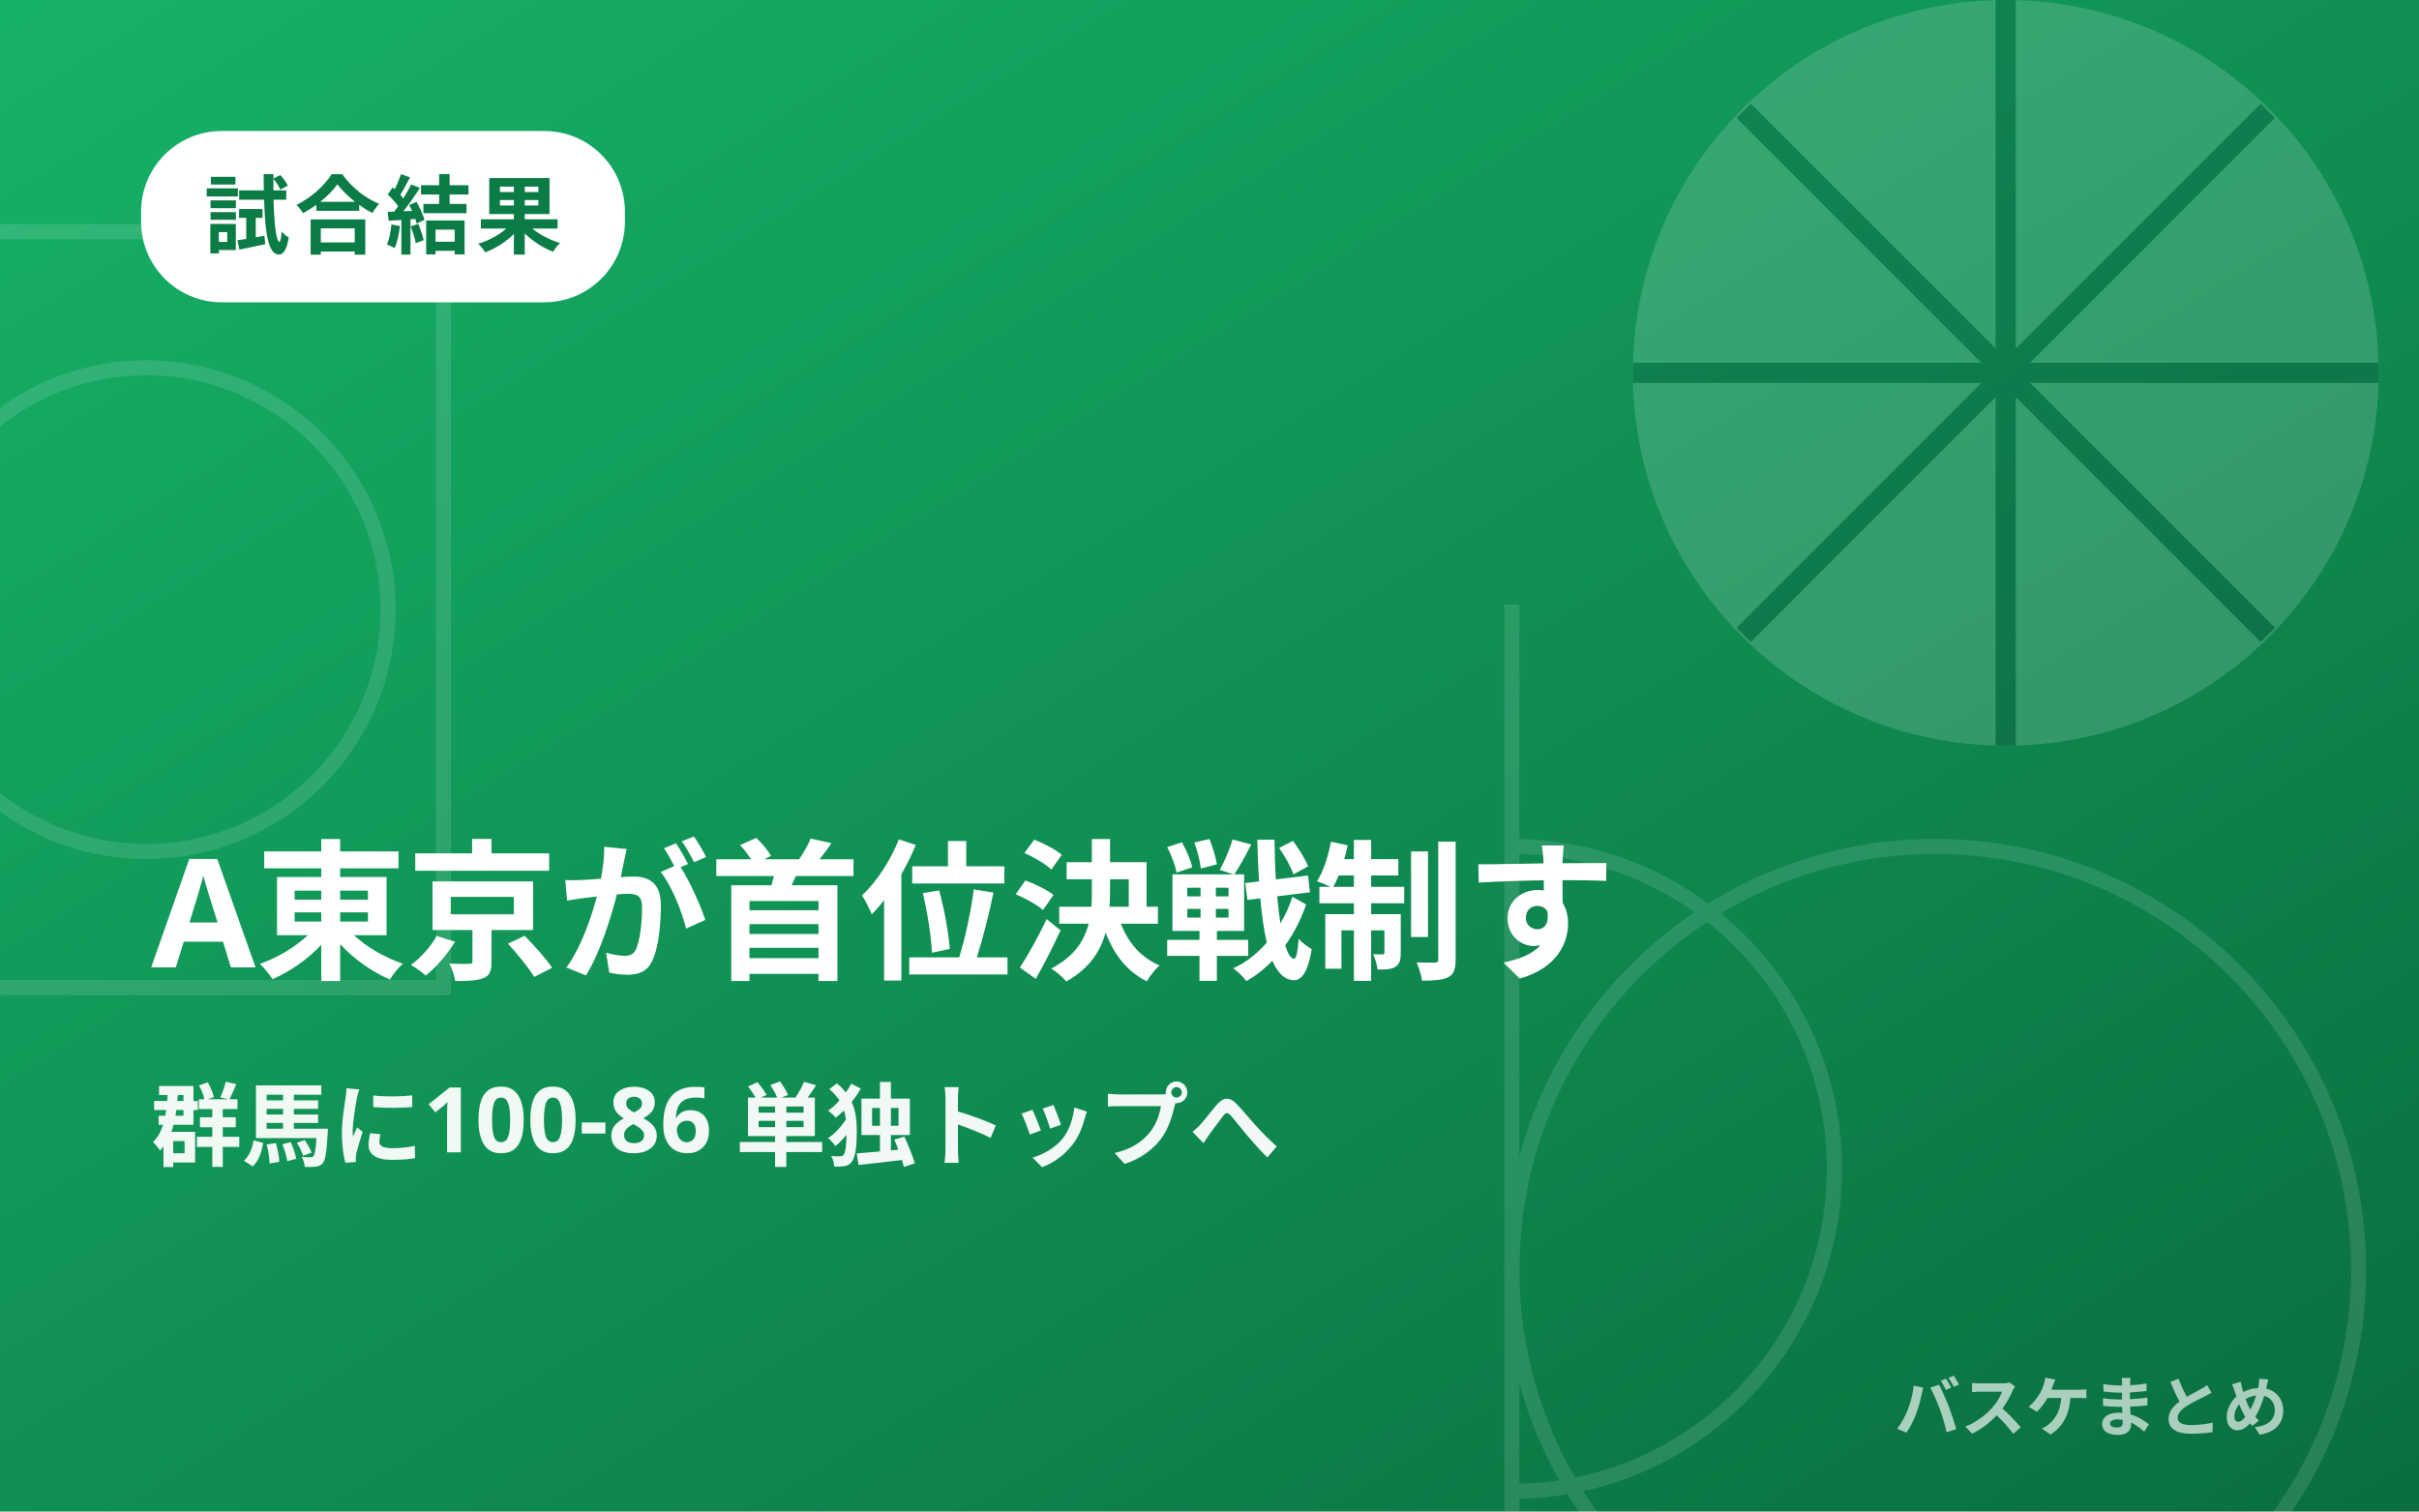
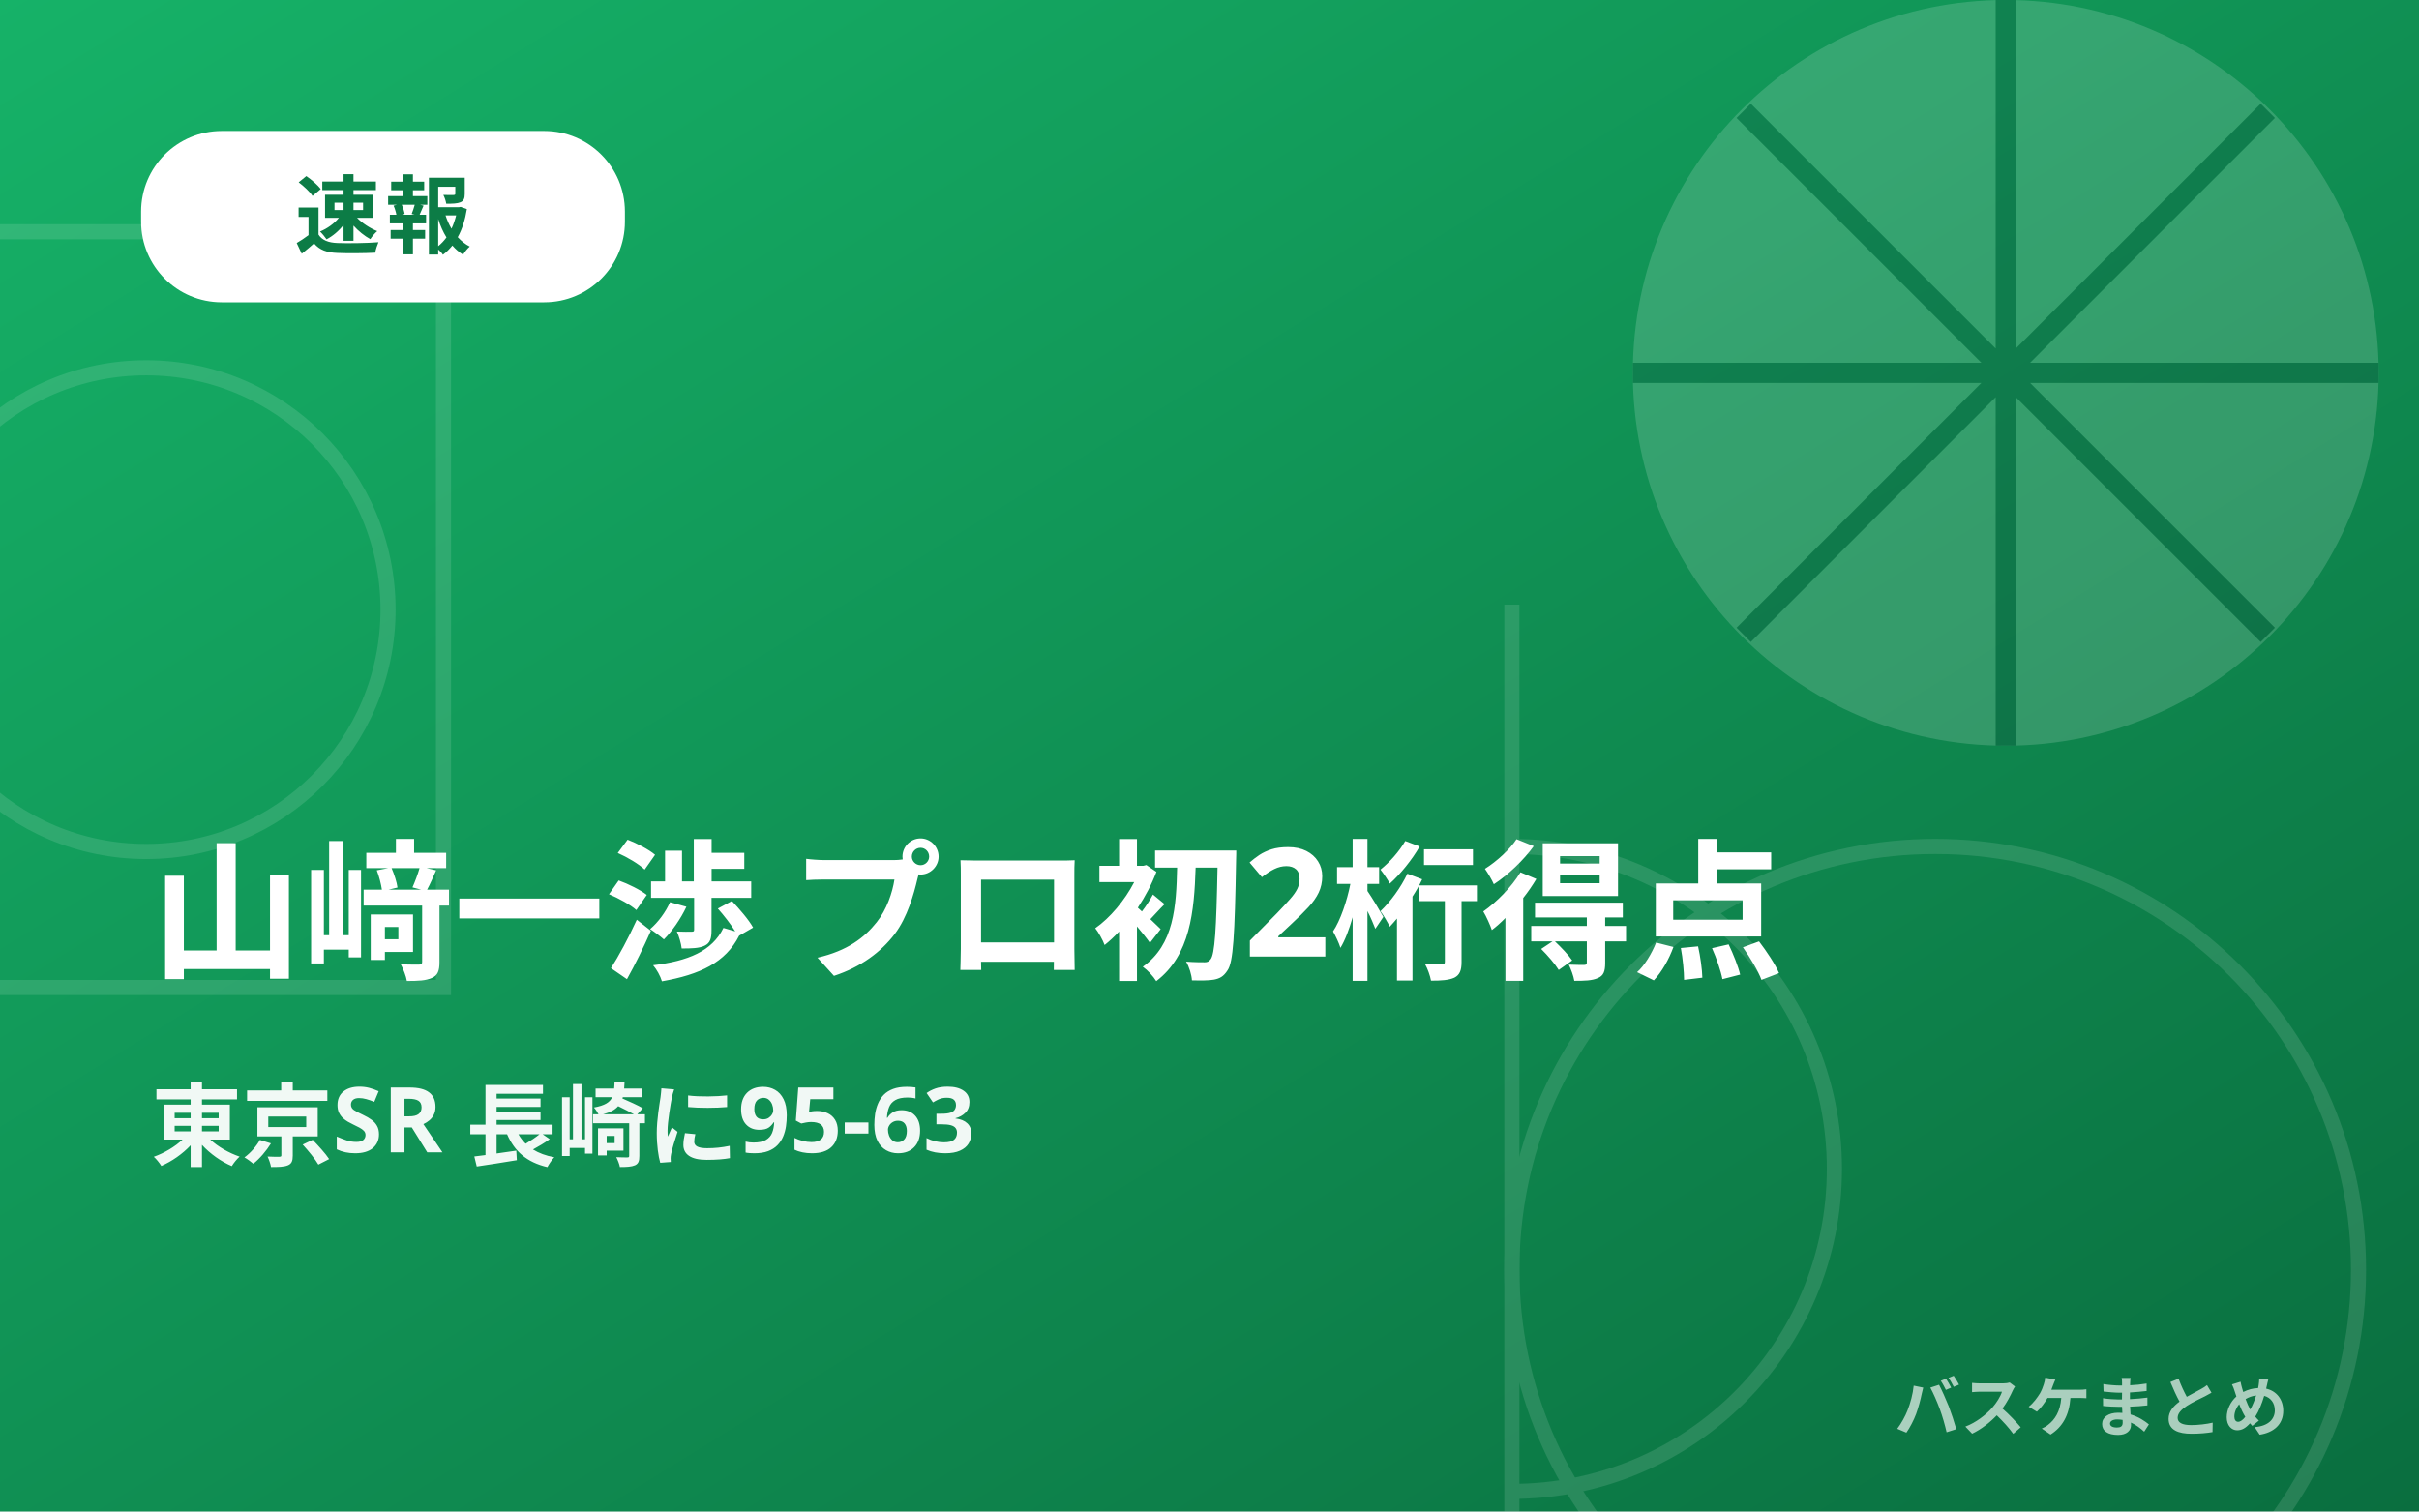
- <svg xmlns="http://www.w3.org/2000/svg" viewBox="0 0 480 300" role="img" aria-label="アルバルク東京が群馬との東地区首位決戦を100-86で制し単独トップへ">
+ <svg xmlns="http://www.w3.org/2000/svg" viewBox="0 0 480 300" role="img" aria-label="東京サンロッカーズ・山﨑一渉がプロ初の2桁得点 長崎ヴェルカに95-63">
  <defs>
    <linearGradient id="g" x1="0" y1="0" x2="1" y2="1">
      <stop offset="0" stop-color="#16b268" />
      <stop offset="1" stop-color="#0a6e3f" />
    </linearGradient>
  </defs>
  <rect width="480" height="300" fill="url(#g)" />
  <g stroke="#ffffff" stroke-width="3" fill="none" opacity="0.12">
    <circle cx="384" cy="252" r="84" />
    <line x1="300" y1="120" x2="300" y2="300" />
    <path d="M300 168 a64 64 0 0 1 0 128" />
    <rect x="-30" y="46" width="118" height="150" />
    <circle cx="29" cy="121" r="48" />
  </g>
  <g transform="translate(398,74)" opacity="0.16">
    <circle r="74" fill="#ffffff" />
    <path d="M-74 0H74 M0 -74V74 M-52 -52Q0 0 52 52 M52 -52Q0 0 -52 52" stroke="#0d1b2a" stroke-width="4" fill="none" />
  </g>
  <rect x="28" y="26" rx="16" ry="16" width="96" height="34" fill="#ffffff" />
-   <text x="76.0" y="49" font-family="'Hiragino Kaku Gothic ProN','Noto Sans JP','Yu Gothic',Meiryo,sans-serif" font-weight="800" font-size="17" fill="#0c7c46" text-anchor="middle" letter-spacing="1">試合結果</text>
-   <text x="30" y="192" font-family="'Hiragino Kaku Gothic ProN','Noto Sans JP','Yu Gothic',Meiryo,sans-serif" font-weight="900" font-size="30" fill="#ffffff">A東京が首位決戦制す</text>
-   <text x="30" y="230" font-family="'Hiragino Kaku Gothic ProN','Noto Sans JP','Yu Gothic',Meiryo,sans-serif" font-weight="700" font-size="18" fill="#ffffff" opacity="0.94">群馬に100-86 単独トップへ</text>
+   <text x="76.0" y="49" font-family="'Hiragino Kaku Gothic ProN','Noto Sans JP','Yu Gothic',Meiryo,sans-serif" font-weight="800" font-size="17" fill="#0c7c46" text-anchor="middle" letter-spacing="1">速報</text>
+   <text x="30" y="192" font-family="'Hiragino Kaku Gothic ProN','Noto Sans JP','Yu Gothic',Meiryo,sans-serif" font-weight="900" font-size="30" fill="#ffffff">山﨑一渉 プロ初2桁得点</text>
+   <text x="30" y="230" font-family="'Hiragino Kaku Gothic ProN','Noto Sans JP','Yu Gothic',Meiryo,sans-serif" font-weight="700" font-size="18" fill="#ffffff" opacity="0.94">東京SR 長崎に95-63</text>
  <text x="454" y="284" font-family="'Hiragino Kaku Gothic ProN','Noto Sans JP','Yu Gothic',Meiryo,sans-serif" text-anchor="end" font-weight="800" font-size="13" fill="#ffffff" opacity="0.65">バスケまとめ</text>
</svg>
